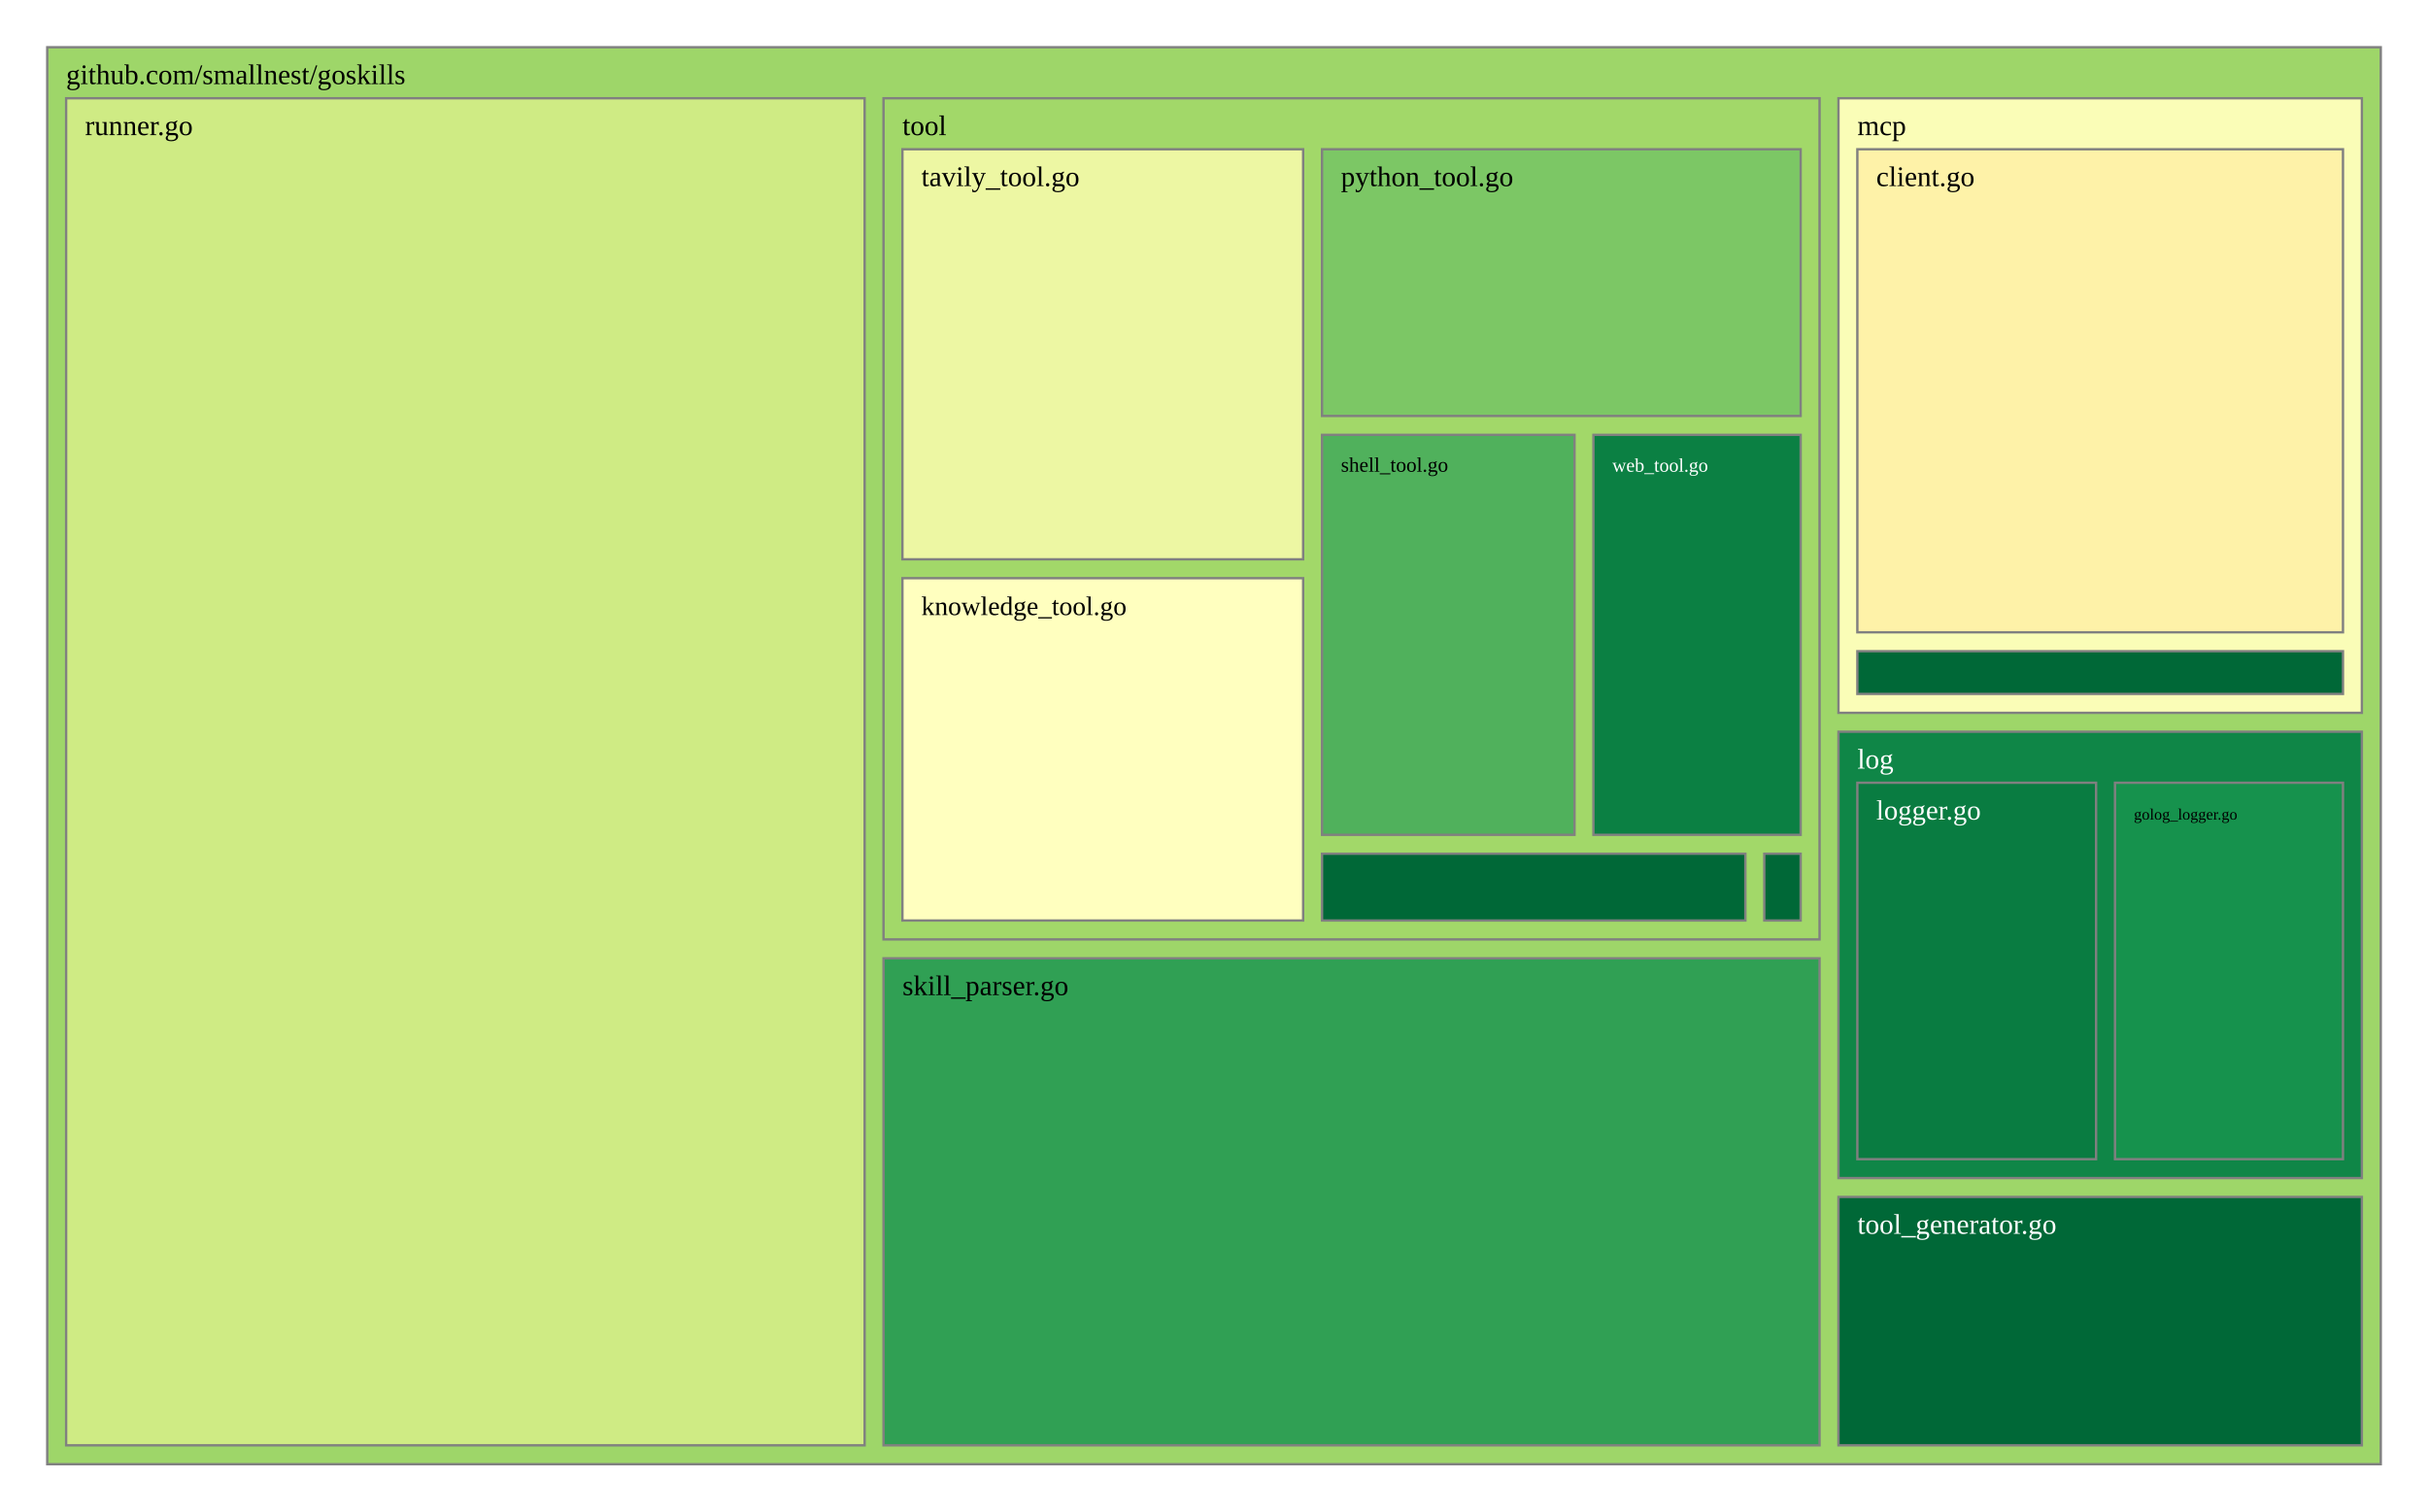
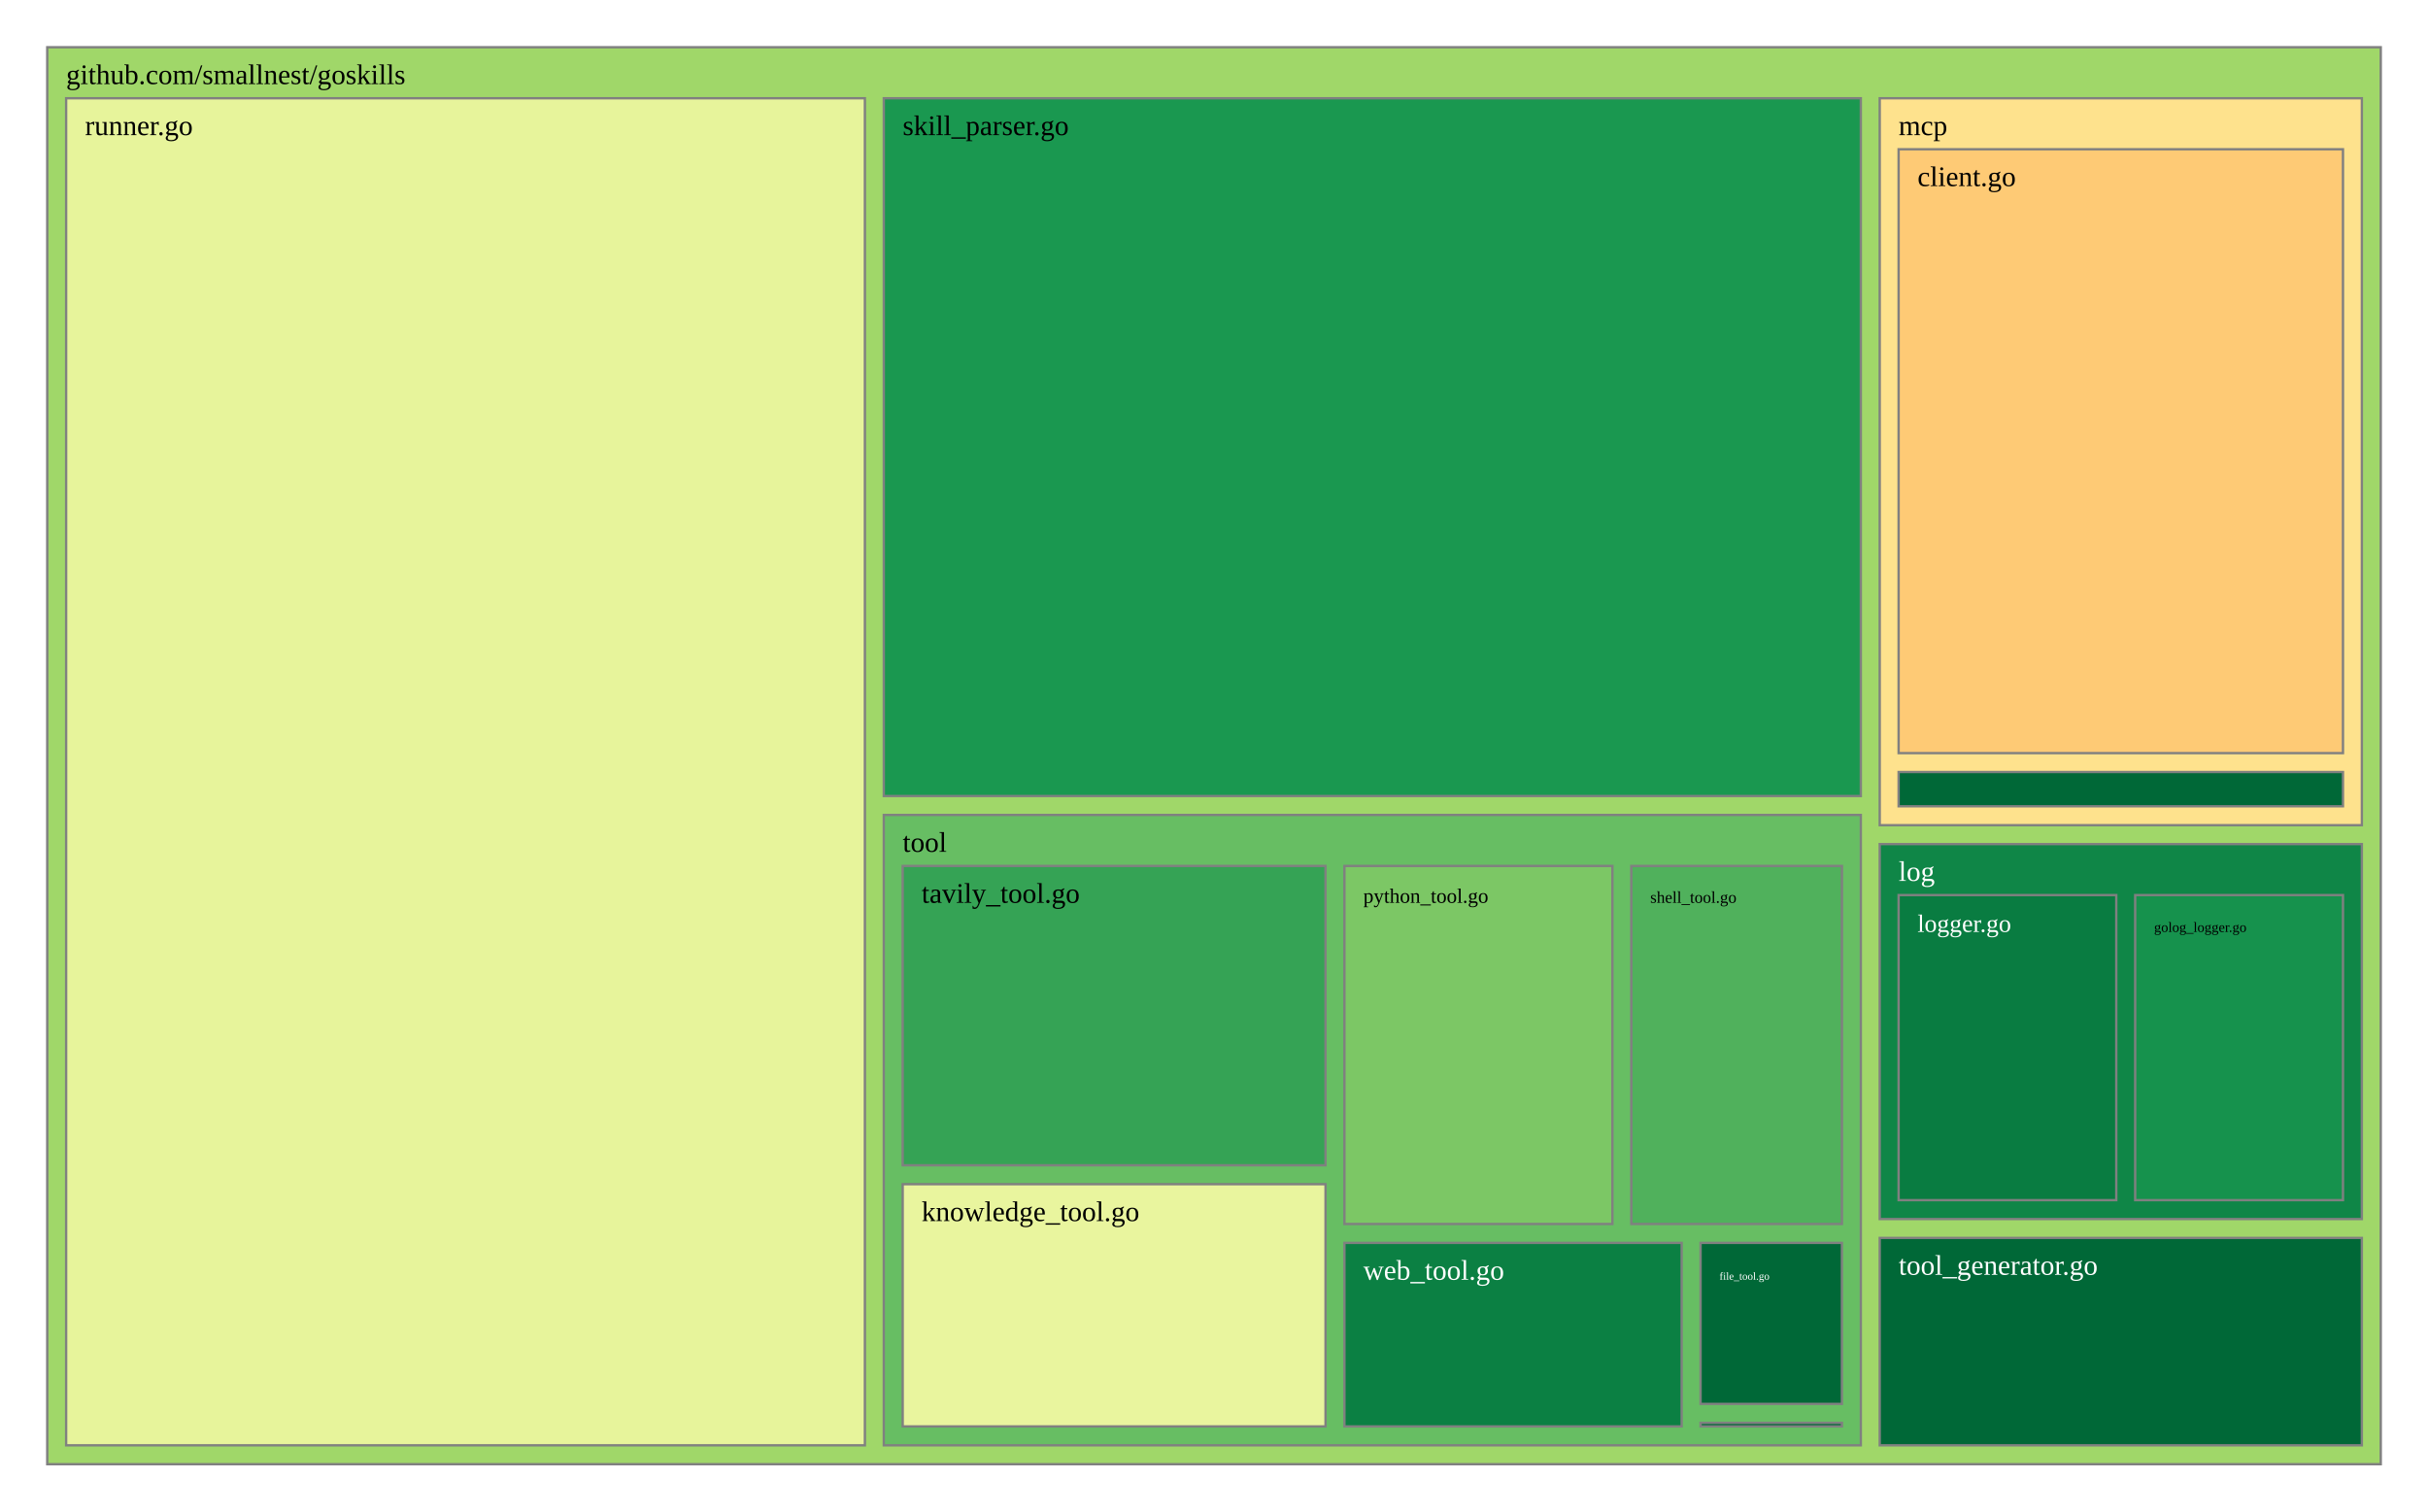
<svg xmlns="http://www.w3.org/2000/svg" viewBox="0 0 1028 640" style="background: white none repeat scroll 0% 0%;">
  <g>
-     <rect x="20" y="20" width="988" height="600" style="fill: rgba(158, 214, 105, 65535);opacity:1;fill-opacity:1;stroke:rgba(128,128,128,65535);stroke-width:1px;stroke-opacity:1;" />
+     <rect x="20" y="20" width="988" height="600" style="fill: rgba(160, 215, 105, 65535);opacity:1;fill-opacity:1;stroke:rgba(128,128,128,65535);stroke-width:1px;stroke-opacity:1;" />
    <text data-notex="1" text-anchor="start" transform="translate(28,35.6) scale(1)" style="font-family: Open Sans, verdana, arial, sans-serif !important; font-size: 12px; fill: rgb(0, 0, 0, 65535); fill-opacity: 1; white-space: pre;" data-math="N">github.com/smallnest/goskills</text>
  </g>
  <g>
-     <rect x="778.39" y="309.843" width="221.61" height="188.991" style="fill: rgba(15, 134, 71, 65535);opacity:1;fill-opacity:1;stroke:rgba(128,128,128,65535);stroke-width:1px;stroke-opacity:1;" />
-     <text data-notex="1" text-anchor="start" transform="translate(786.3905,325.4435) scale(1)" style="font-family: Open Sans, verdana, arial, sans-serif !important; font-size: 12px; fill: rgb(255, 255, 255, 65535); fill-opacity: 1; white-space: pre;" data-math="N">log</text>
+     <rect x="795.862" y="357.413" width="204.138" height="158.778" style="fill: rgba(15, 134, 71, 65535);opacity:1;fill-opacity:1;stroke:rgba(128,128,128,65535);stroke-width:1px;stroke-opacity:1;" />
+     <text data-notex="1" text-anchor="start" transform="translate(803.8619,373.0135) scale(1)" style="font-family: Open Sans, verdana, arial, sans-serif !important; font-size: 12px; fill: rgb(255, 255, 255, 65535); fill-opacity: 1; white-space: pre;" data-math="N">log</text>
  </g>
  <g>
-     <rect x="778.39" y="41.6" width="221.61" height="260.243" style="fill: rgba(250, 253, 183, 65535);opacity:1;fill-opacity:1;stroke:rgba(128,128,128,65535);stroke-width:1px;stroke-opacity:1;" />
-     <text data-notex="1" text-anchor="start" transform="translate(786.3905,57.2) scale(1)" style="font-family: Open Sans, verdana, arial, sans-serif !important; font-size: 12px; fill: rgb(0, 0, 0, 65535); fill-opacity: 1; white-space: pre;" data-math="N">mcp</text>
+     <rect x="795.862" y="41.6" width="204.138" height="307.813" style="fill: rgba(254, 226, 141, 65535);opacity:1;fill-opacity:1;stroke:rgba(128,128,128,65535);stroke-width:1px;stroke-opacity:1;" />
+     <text data-notex="1" text-anchor="start" transform="translate(803.8619,57.2) scale(1)" style="font-family: Open Sans, verdana, arial, sans-serif !important; font-size: 12px; fill: rgb(0, 0, 0, 65535); fill-opacity: 1; white-space: pre;" data-math="N">mcp</text>
  </g>
  <g>
-     <rect x="28" y="41.6" width="338.078" height="570.4" style="fill: rgba(207, 235, 132, 65535);opacity:1;fill-opacity:1;stroke:rgba(128,128,128,65535);stroke-width:1px;stroke-opacity:1;" />
+     <rect x="28" y="41.6" width="338.189" height="570.4" style="fill: rgba(231, 244, 155, 65535);opacity:1;fill-opacity:1;stroke:rgba(128,128,128,65535);stroke-width:1px;stroke-opacity:1;" />
    <text data-notex="1" text-anchor="start" transform="translate(36,57.2) scale(1)" style="font-family: Open Sans, verdana, arial, sans-serif !important; font-size: 12px; fill: rgb(0, 0, 0, 65535); fill-opacity: 1; white-space: pre;" data-math="N">runner.go</text>
  </g>
  <g>
-     <rect x="374.078" y="405.778" width="396.312" height="206.222" style="fill: rgba(48, 160, 84, 65535);opacity:1;fill-opacity:1;stroke:rgba(128,128,128,65535);stroke-width:1px;stroke-opacity:1;" />
-     <text data-notex="1" text-anchor="start" transform="translate(382.0781,421.3778) scale(1)" style="font-family: Open Sans, verdana, arial, sans-serif !important; font-size: 12px; fill: rgb(0, 0, 0, 65535); fill-opacity: 1; white-space: pre;" data-math="N">skill_parser.go</text>
+     <rect x="374.189" y="41.6" width="413.673" height="295.481" style="fill: rgba(26, 152, 80, 65535);opacity:1;fill-opacity:1;stroke:rgba(128,128,128,65535);stroke-width:1px;stroke-opacity:1;" />
+     <text data-notex="1" text-anchor="start" transform="translate(382.1886,57.2) scale(1)" style="font-family: Open Sans, verdana, arial, sans-serif !important; font-size: 12px; fill: rgb(0, 0, 0, 65535); fill-opacity: 1; white-space: pre;" data-math="N">skill_parser.go</text>
  </g>
  <g>
-     <rect x="374.078" y="41.6" width="396.312" height="356.178" style="fill: rgba(162, 216, 105, 65535);opacity:1;fill-opacity:1;stroke:rgba(128,128,128,65535);stroke-width:1px;stroke-opacity:1;" />
-     <text data-notex="1" text-anchor="start" transform="translate(382.0781,57.2) scale(1)" style="font-family: Open Sans, verdana, arial, sans-serif !important; font-size: 12px; fill: rgb(0, 0, 0, 65535); fill-opacity: 1; white-space: pre;" data-math="N">tool</text>
+     <rect x="374.189" y="345.081" width="413.673" height="266.919" style="fill: rgba(103, 190, 99, 65535);opacity:1;fill-opacity:1;stroke:rgba(128,128,128,65535);stroke-width:1px;stroke-opacity:1;" />
+     <text data-notex="1" text-anchor="start" transform="translate(382.1886,360.6815) scale(1)" style="font-family: Open Sans, verdana, arial, sans-serif !important; font-size: 12px; fill: rgb(0, 0, 0, 65535); fill-opacity: 1; white-space: pre;" data-math="N">tool</text>
  </g>
  <g>
-     <rect x="778.39" y="506.835" width="221.61" height="105.165" style="fill: rgba(0, 104, 55, 65535);opacity:1;fill-opacity:1;stroke:rgba(128,128,128,65535);stroke-width:1px;stroke-opacity:1;" />
-     <text data-notex="1" text-anchor="start" transform="translate(786.3905,522.4348) scale(1)" style="font-family: Open Sans, verdana, arial, sans-serif !important; font-size: 12px; fill: rgb(255, 255, 255, 65535); fill-opacity: 1; white-space: pre;" data-math="N">tool_generator.go</text>
+     <rect x="795.862" y="524.191" width="204.138" height="87.809" style="fill: rgba(0, 104, 55, 65535);opacity:1;fill-opacity:1;stroke:rgba(128,128,128,65535);stroke-width:1px;stroke-opacity:1;" />
+     <text data-notex="1" text-anchor="start" transform="translate(803.8619,539.7914) scale(1)" style="font-family: Open Sans, verdana, arial, sans-serif !important; font-size: 12px; fill: rgb(255, 255, 255, 65535); fill-opacity: 1; white-space: pre;" data-math="N">tool_generator.go</text>
  </g>
  <g>
-     <rect x="895.468" y="331.443" width="96.532" height="159.391" style="fill: rgba(22, 146, 77, 65535);opacity:1;fill-opacity:1;stroke:rgba(128,128,128,65535);stroke-width:1px;stroke-opacity:1;" />
-     <text data-notex="1" text-anchor="start" transform="translate(903.4677,347.0435) scale(0.559252)" style="font-family: Open Sans, verdana, arial, sans-serif !important; font-size: 12px; fill: rgb(0, 0, 0, 65535); fill-opacity: 1; white-space: pre;" data-math="N">golog_logger.go</text>
+     <rect x="904.018" y="379.013" width="87.982" height="129.178" style="fill: rgba(22, 146, 77, 65535);opacity:1;fill-opacity:1;stroke:rgba(128,128,128,65535);stroke-width:1px;stroke-opacity:1;" />
+     <text data-notex="1" text-anchor="start" transform="translate(912.0175,394.6135) scale(0.499878)" style="font-family: Open Sans, verdana, arial, sans-serif !important; font-size: 12px; fill: rgb(0, 0, 0, 65535); fill-opacity: 1; white-space: pre;" data-math="N">golog_logger.go</text>
  </g>
  <g>
-     <rect x="786.39" y="331.443" width="101.077" height="159.391" style="fill: rgba(9, 124, 65, 65535);opacity:1;fill-opacity:1;stroke:rgba(128,128,128,65535);stroke-width:1px;stroke-opacity:1;" />
-     <text data-notex="1" text-anchor="start" transform="translate(794.3905,347.0435) scale(0.98469)" style="font-family: Open Sans, verdana, arial, sans-serif !important; font-size: 12px; fill: rgb(255, 255, 255, 65535); fill-opacity: 1; white-space: pre;" data-math="N">logger.go</text>
+     <rect x="803.862" y="379.013" width="92.156" height="129.178" style="fill: rgba(9, 124, 65, 65535);opacity:1;fill-opacity:1;stroke:rgba(128,128,128,65535);stroke-width:1px;stroke-opacity:1;" />
+     <text data-notex="1" text-anchor="start" transform="translate(811.8619,394.6135) scale(0.881431)" style="font-family: Open Sans, verdana, arial, sans-serif !important; font-size: 12px; fill: rgb(255, 255, 255, 65535); fill-opacity: 1; white-space: pre;" data-math="N">logger.go</text>
  </g>
  <g>
-     <rect x="786.39" y="63.2" width="205.61" height="204.542" style="fill: rgba(254, 242, 168, 65535);opacity:1;fill-opacity:1;stroke:rgba(128,128,128,65535);stroke-width:1px;stroke-opacity:1;" />
-     <text data-notex="1" text-anchor="start" transform="translate(794.3905,78.8) scale(1)" style="font-family: Open Sans, verdana, arial, sans-serif !important; font-size: 12px; fill: rgb(0, 0, 0, 65535); fill-opacity: 1; white-space: pre;" data-math="N">client.go</text>
+     <rect x="803.862" y="63.2" width="188.138" height="255.702" style="fill: rgba(254, 202, 117, 65535);opacity:1;fill-opacity:1;stroke:rgba(128,128,128,65535);stroke-width:1px;stroke-opacity:1;" />
+     <text data-notex="1" text-anchor="start" transform="translate(811.8619,78.8) scale(1)" style="font-family: Open Sans, verdana, arial, sans-serif !important; font-size: 12px; fill: rgb(0, 0, 0, 65535); fill-opacity: 1; white-space: pre;" data-math="N">client.go</text>
  </g>
  <g>
-     <rect x="786.39" y="275.742" width="205.61" height="18.102" style="fill: rgba(0, 104, 55, 65535);opacity:1;fill-opacity:1;stroke:rgba(128,128,128,65535);stroke-width:1px;stroke-opacity:1;" />
+     <rect x="803.862" y="326.902" width="188.138" height="14.511" style="fill: rgba(0, 104, 55, 65535);opacity:1;fill-opacity:1;stroke:rgba(128,128,128,65535);stroke-width:1px;stroke-opacity:1;" />
  </g>
  <g>
-     <rect x="746.985" y="361.498" width="15.406" height="28.28" style="fill: rgba(0, 104, 55, 65535);opacity:1;fill-opacity:1;stroke:rgba(128,128,128,65535);stroke-width:1px;stroke-opacity:1;" />
+     <rect x="720.007" y="602.476" width="59.854" height="1.524" style="fill: rgba(0, 104, 55, 65535);opacity:1;fill-opacity:1;stroke:rgba(128,128,128,65535);stroke-width:1px;stroke-opacity:1;" />
  </g>
  <g>
-     <rect x="559.737" y="361.498" width="179.247" height="28.28" style="fill: rgba(0, 104, 55, 65535);opacity:1;fill-opacity:1;stroke:rgba(128,128,128,65535);stroke-width:1px;stroke-opacity:1;" />
+     <rect x="720.007" y="526.286" width="59.854" height="68.19" style="fill: rgba(0, 104, 55, 65535);opacity:1;fill-opacity:1;stroke:rgba(128,128,128,65535);stroke-width:1px;stroke-opacity:1;" />
+     <text data-notex="1" text-anchor="start" transform="translate(728.0074,541.8863) scale(0.380681)" style="font-family: Open Sans, verdana, arial, sans-serif !important; font-size: 12px; fill: rgb(255, 255, 255, 65535); fill-opacity: 1; white-space: pre;" data-math="N">file_tool.go</text>
  </g>
  <g>
-     <rect x="382.078" y="244.828" width="169.659" height="144.95" style="fill: rgba(255, 255, 191, 65535);opacity:1;fill-opacity:1;stroke:rgba(128,128,128,65535);stroke-width:1px;stroke-opacity:1;" />
-     <text data-notex="1" text-anchor="start" transform="translate(390.0781,260.4279) scale(0.94154)" style="font-family: Open Sans, verdana, arial, sans-serif !important; font-size: 12px; fill: rgb(0, 0, 0, 65535); fill-opacity: 1; white-space: pre;" data-math="N">knowledge_tool.go</text>
+     <rect x="382.189" y="501.434" width="179.031" height="102.566" style="fill: rgba(233, 245, 158, 65535);opacity:1;fill-opacity:1;stroke:rgba(128,128,128,65535);stroke-width:1px;stroke-opacity:1;" />
+     <text data-notex="1" text-anchor="start" transform="translate(390.1886,517.0339) scale(0.998966)" style="font-family: Open Sans, verdana, arial, sans-serif !important; font-size: 12px; fill: rgb(0, 0, 0, 65535); fill-opacity: 1; white-space: pre;" data-math="N">knowledge_tool.go</text>
  </g>
  <g>
-     <rect x="559.737" y="63.2" width="202.653" height="112.932" style="fill: rgba(124, 199, 101, 65535);opacity:1;fill-opacity:1;stroke:rgba(128,128,128,65535);stroke-width:1px;stroke-opacity:1;" />
-     <text data-notex="1" text-anchor="start" transform="translate(567.7374,78.8) scale(1)" style="font-family: Open Sans, verdana, arial, sans-serif !important; font-size: 12px; fill: rgb(0, 0, 0, 65535); fill-opacity: 1; white-space: pre;" data-math="N">python_tool.go</text>
+     <rect x="569.22" y="366.681" width="113.468" height="151.605" style="fill: rgba(124, 199, 101, 65535);opacity:1;fill-opacity:1;stroke:rgba(128,128,128,65535);stroke-width:1px;stroke-opacity:1;" />
+     <text data-notex="1" text-anchor="start" transform="translate(577.2198,382.2815) scale(0.725207)" style="font-family: Open Sans, verdana, arial, sans-serif !important; font-size: 12px; fill: rgb(0, 0, 0, 65535); fill-opacity: 1; white-space: pre;" data-math="N">python_tool.go</text>
  </g>
  <g>
-     <rect x="559.737" y="184.132" width="106.902" height="169.367" style="fill: rgba(80, 177, 92, 65535);opacity:1;fill-opacity:1;stroke:rgba(128,128,128,65535);stroke-width:1px;stroke-opacity:1;" />
-     <text data-notex="1" text-anchor="start" transform="translate(567.7374,199.7317) scale(0.728379)" style="font-family: Open Sans, verdana, arial, sans-serif !important; font-size: 12px; fill: rgb(0, 0, 0, 65535); fill-opacity: 1; white-space: pre;" data-math="N">shell_tool.go</text>
+     <rect x="690.688" y="366.681" width="89.174" height="151.605" style="fill: rgba(80, 177, 92, 65535);opacity:1;fill-opacity:1;stroke:rgba(128,128,128,65535);stroke-width:1px;stroke-opacity:1;" />
+     <text data-notex="1" text-anchor="start" transform="translate(698.6876,382.2815) scale(0.586332)" style="font-family: Open Sans, verdana, arial, sans-serif !important; font-size: 12px; fill: rgb(0, 0, 0, 65535); fill-opacity: 1; white-space: pre;" data-math="N">shell_tool.go</text>
  </g>
  <g>
-     <rect x="382.078" y="63.2" width="169.659" height="173.628" style="fill: rgba(237, 247, 163, 65535);opacity:1;fill-opacity:1;stroke:rgba(128,128,128,65535);stroke-width:1px;stroke-opacity:1;" />
-     <text data-notex="1" text-anchor="start" transform="translate(390.0781,78.8) scale(1)" style="font-family: Open Sans, verdana, arial, sans-serif !important; font-size: 12px; fill: rgb(0, 0, 0, 65535); fill-opacity: 1; white-space: pre;" data-math="N">tavily_tool.go</text>
+     <rect x="382.189" y="366.681" width="179.031" height="126.752" style="fill: rgba(53, 163, 85, 65535);opacity:1;fill-opacity:1;stroke:rgba(128,128,128,65535);stroke-width:1px;stroke-opacity:1;" />
+     <text data-notex="1" text-anchor="start" transform="translate(390.1886,382.2815) scale(1)" style="font-family: Open Sans, verdana, arial, sans-serif !important; font-size: 12px; fill: rgb(0, 0, 0, 65535); fill-opacity: 1; white-space: pre;" data-math="N">tavily_tool.go</text>
  </g>
  <g>
-     <rect x="674.639" y="184.132" width="87.751" height="169.367" style="fill: rgba(11, 128, 67, 65535);opacity:1;fill-opacity:1;stroke:rgba(128,128,128,65535);stroke-width:1px;stroke-opacity:1;" />
-     <text data-notex="1" text-anchor="start" transform="translate(682.6391,199.7317) scale(0.679464)" style="font-family: Open Sans, verdana, arial, sans-serif !important; font-size: 12px; fill: rgb(255, 255, 255, 65535); fill-opacity: 1; white-space: pre;" data-math="N">web_tool.go</text>
+     <rect x="569.22" y="526.286" width="142.788" height="77.714" style="fill: rgba(11, 128, 67, 65535);opacity:1;fill-opacity:1;stroke:rgba(128,128,128,65535);stroke-width:1px;stroke-opacity:1;" />
+     <text data-notex="1" text-anchor="start" transform="translate(577.2198,541.8863) scale(1)" style="font-family: Open Sans, verdana, arial, sans-serif !important; font-size: 12px; fill: rgb(255, 255, 255, 65535); fill-opacity: 1; white-space: pre;" data-math="N">web_tool.go</text>
  </g>
</svg>
